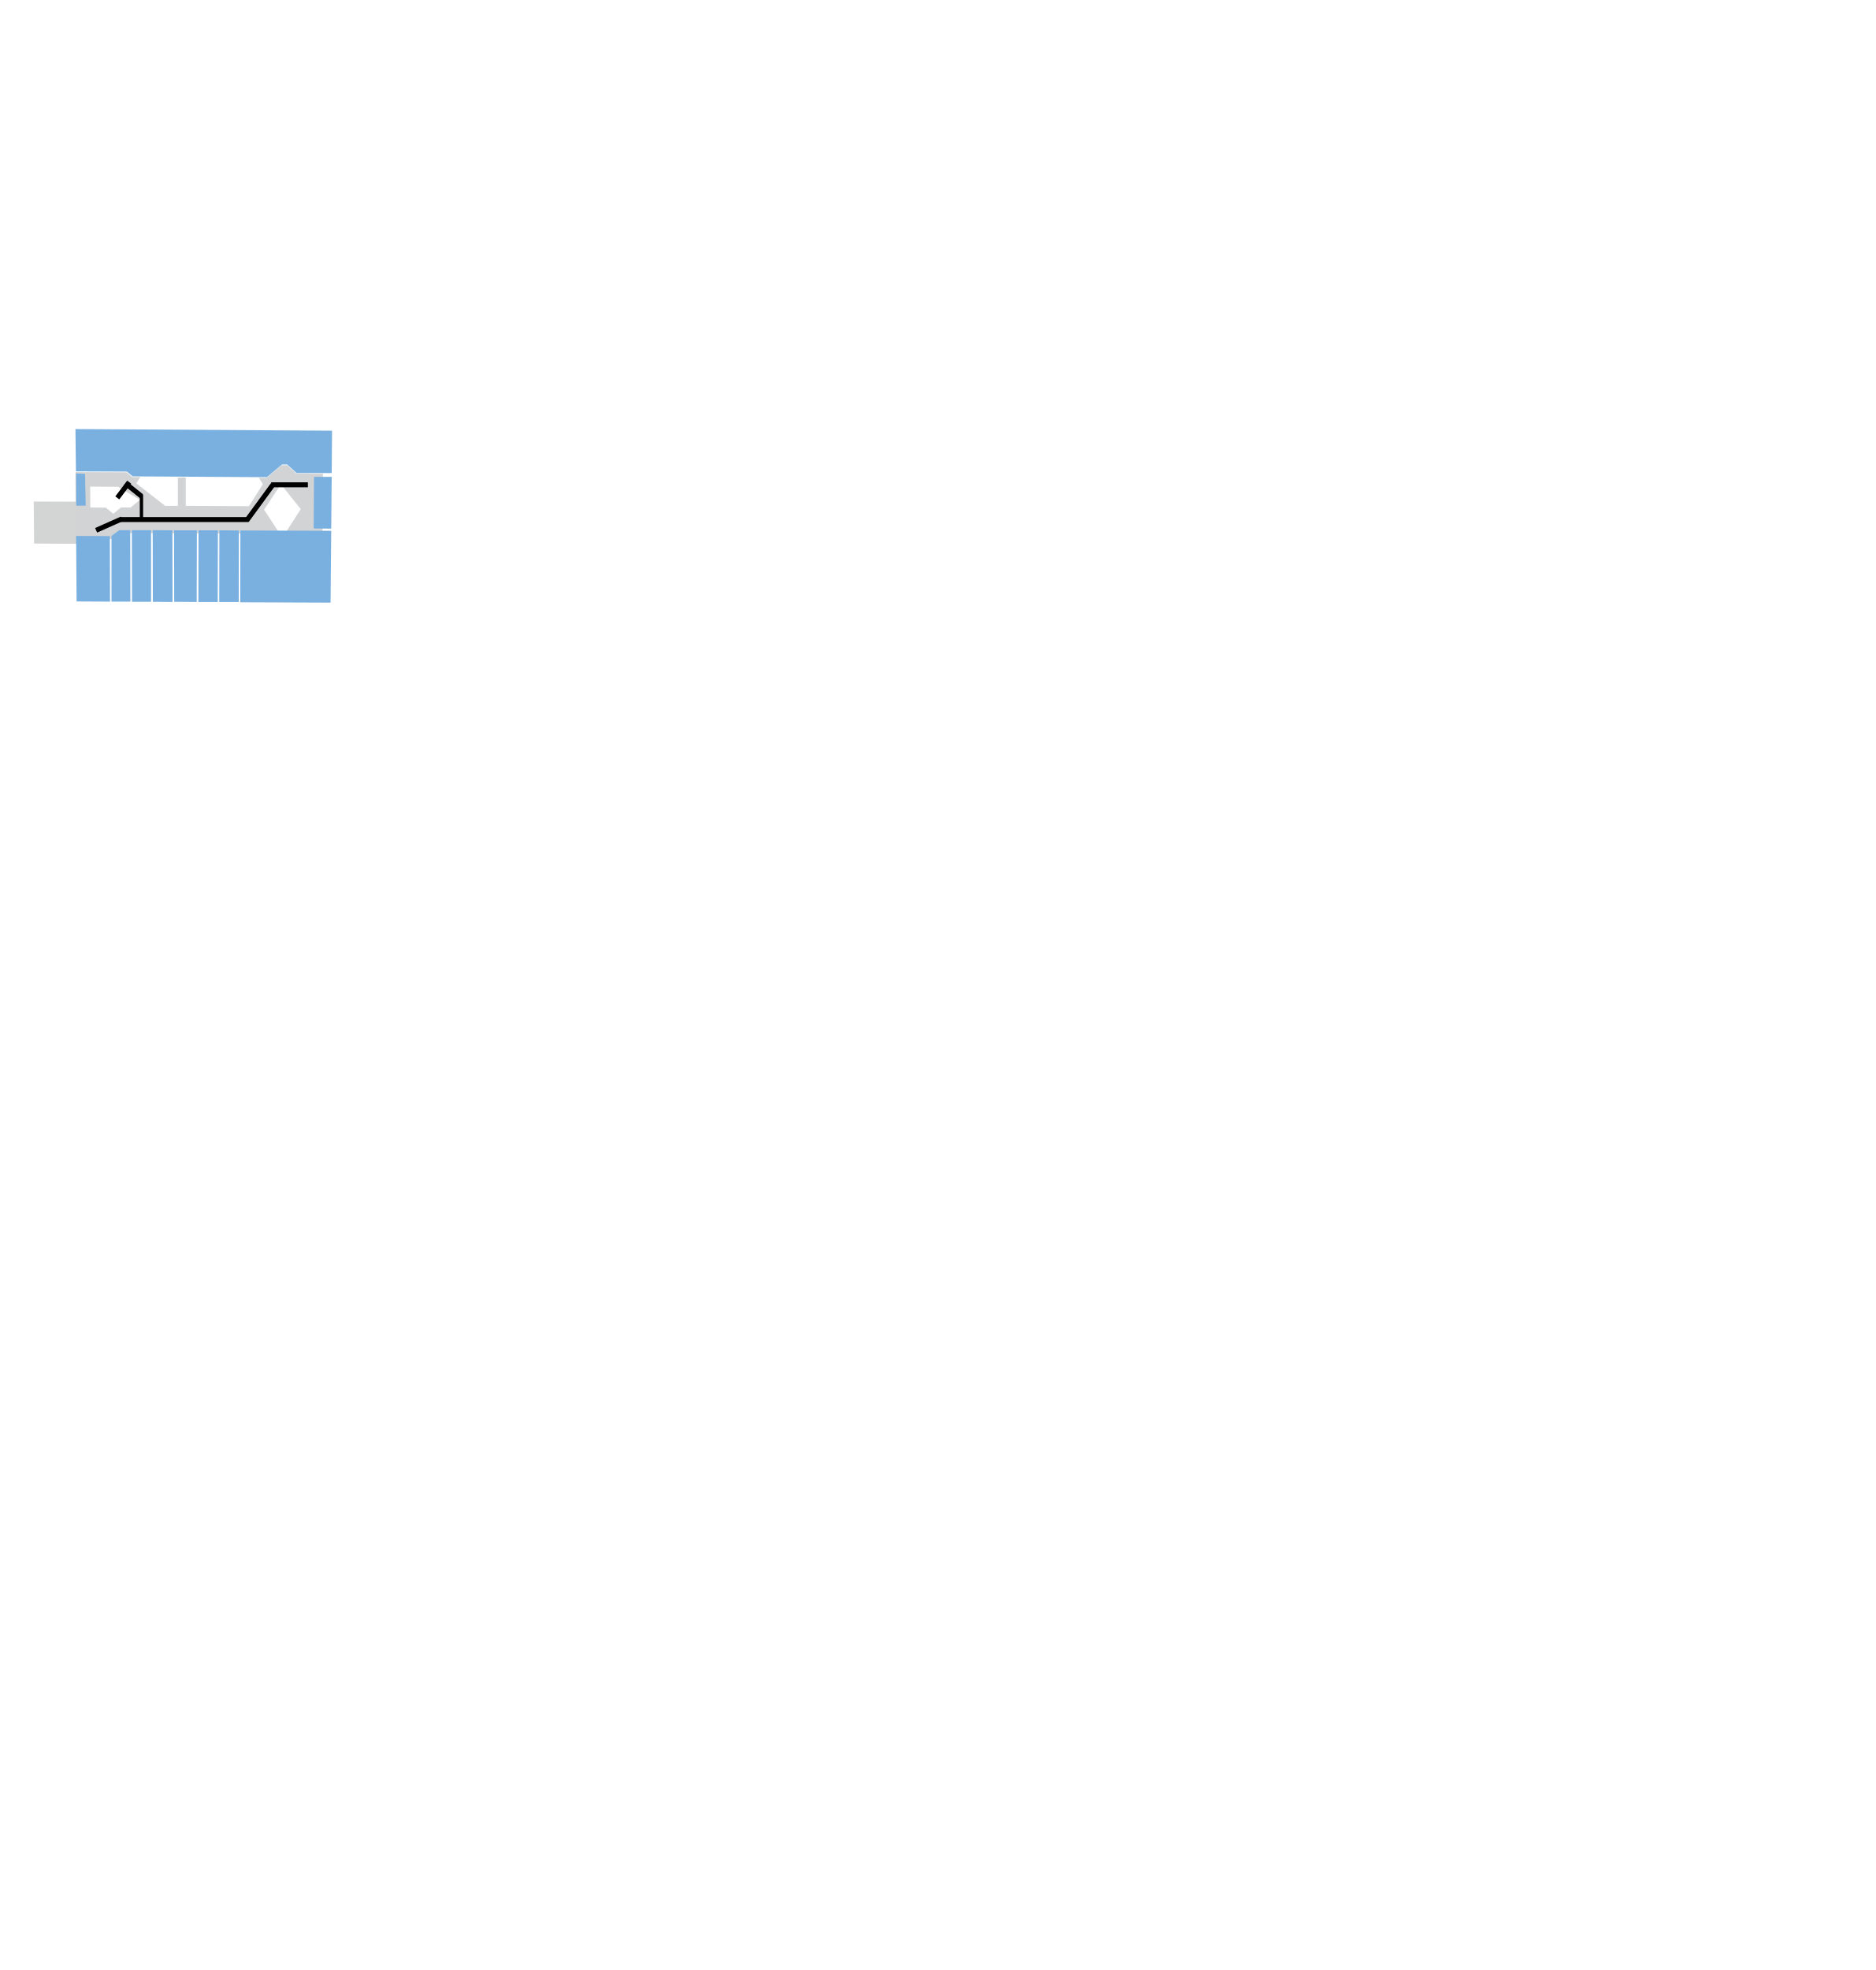
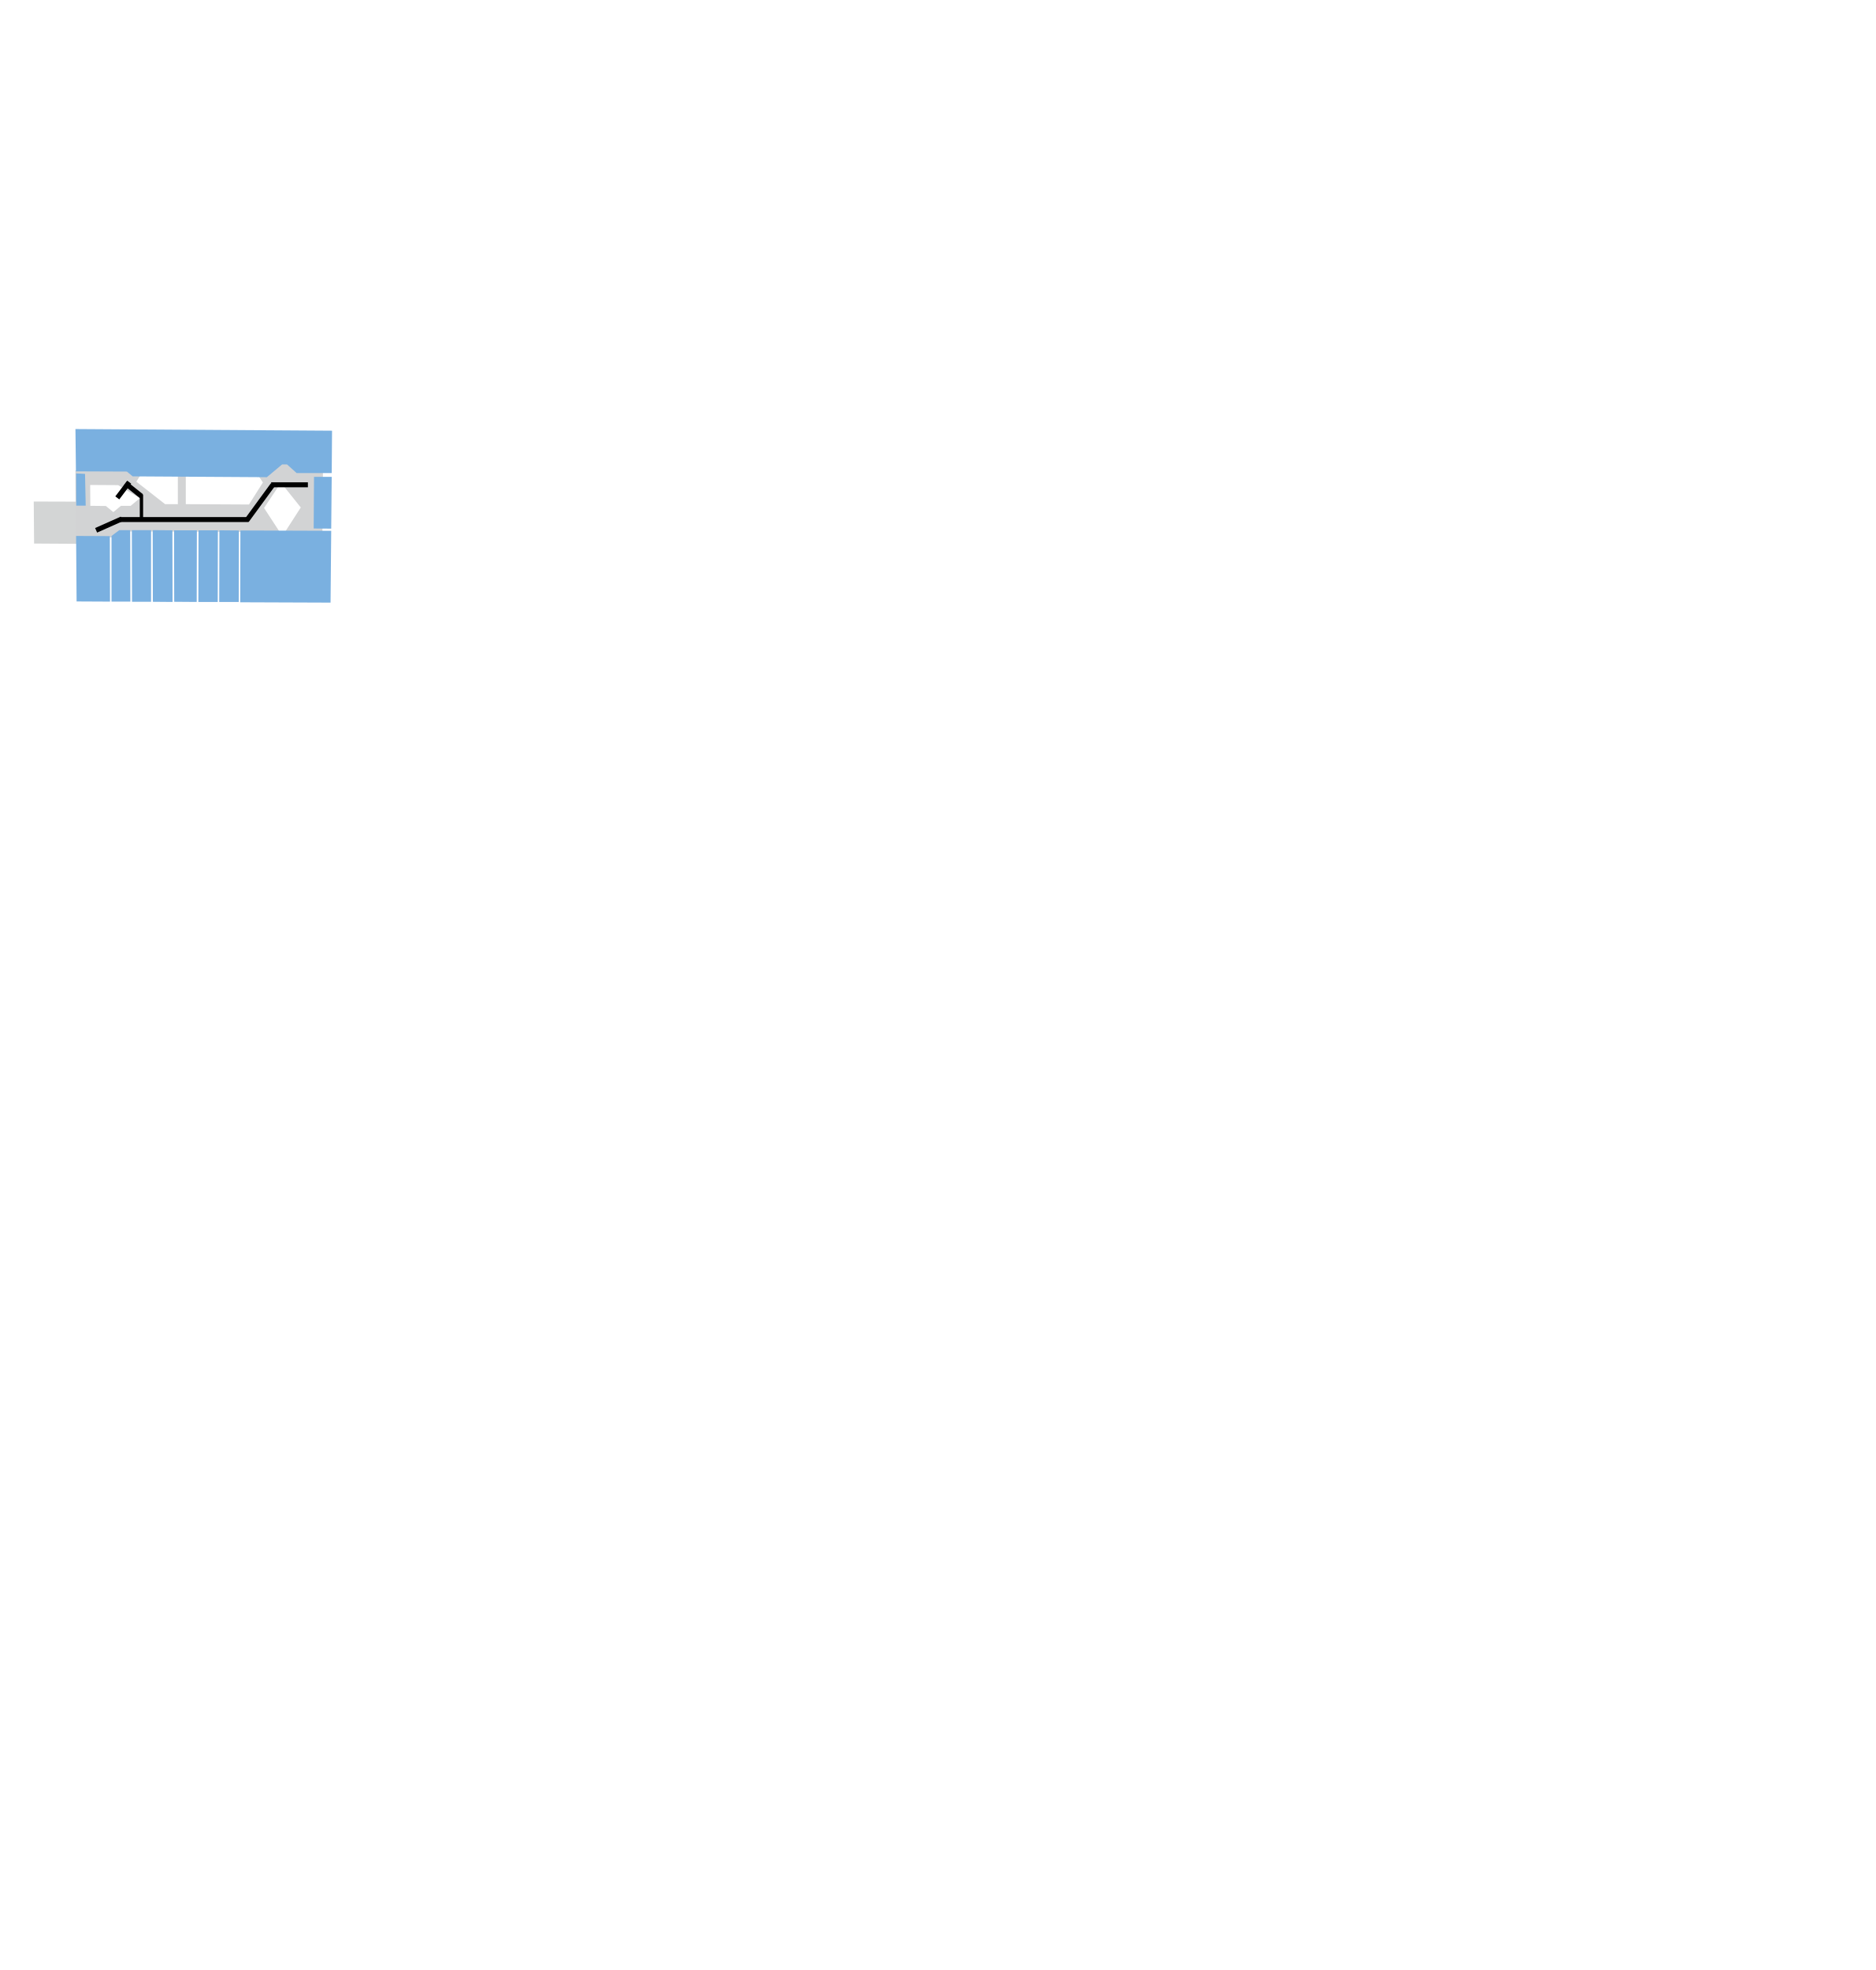
<svg xmlns="http://www.w3.org/2000/svg" version="1.1" id="svgroot" x="0px" y="0px" viewBox="261 -199.6 1133.9 1190.6" style="enable-background:new 261 -199.6 1133.9 1190.6;" xml:space="preserve">
  <g id="Layer_0">
    <polygon style="fill:#D3D5D5;" points="281.6,128.9 281.4,103.5 314.1,103.6 314.3,129.1  " />
-     <path style="fill:#D2D3D4;" d="M329,126.2l-22.2-0.1l-0.2-40.4l30.9,0.1l3.5,2.9h4.8l-2.4,3.8l17.4,13.6h7.7V89h4.8v17.1l38.2,0.2   l8.4-13.3l-2.5-3.8h4.7l9.2-7.7h3.2l5.7,5.1l16,0.1l-0.3,36.1l-22.5-0.1l9.4-14.6l-12-15l-10.2,15.3l9.4,14.4h-18.4l-78-0.2   L329,126.2z M315.5,94.5l0.1,12.6l9.4,0.1l4.5,3.7l4.6-3.8h5.9l5.5-4.6l-13.1-7.9L315.5,94.5" />
+     <path style="fill:#D2D3D4;" d="M329,125.2l-22.2-0.1l-0.2-40.4l30.9,0.1l3.5,2.9h4.8l-2.4,3.8l17.4,13.6h7.7V88h4.8v17.1l38.2,0.2   l8.4-13.3l-2.5-3.8h4.7l9.2-7.7h3.2l5.7,5.1l16,0.1l-0.3,36.1l-22.5-0.1l9.4-14.6l-12-15l-10.2,15.3l9.4,14.4h-18.4l-78-0.2   L329,125.2z M315.5,93.5l0.1,12.6l9.4,0.1l4.5,3.7l4.6-3.8h5.9l5.5-4.6l-13.1-7.9L315.5,93.5" />
  </g>
  <g id="Layer_1">
    <g>
      <polygon style="fill:#7AB0E0;" points="306.9,85.3 306.6,59.7 461.7,60.7 461.5,86.3 440.3,86.3 434.5,81.1 431.5,81.1     422.3,88.8 341.2,88.3 337.7,85.4 312.5,85.3 312.6,85.3   " />
      <polygon style="fill:#7AB0E0;" points="461.2,119.9 450.6,119.8 450.8,88.6 461.5,88.6   " />
      <polygon style="fill:#7AB0E0;" points="327.5,164 307.3,163.9 307,124.3 327.4,124.4   " />
      <polygon style="fill:#7AB0E0;" points="339.7,120.8 339.8,164 328.4,164 328.4,124.3 333.1,120.8   " />
      <polygon style="fill:#7AB0E0;" points="352.3,120.8 352.3,164.1 340.8,164.1 340.7,120.8   " />
      <polygon style="fill:#7AB0E0;" points="365.3,164.2 353.4,164.1 353.3,120.8 365.2,120.9   " />
      <polygon style="fill:#7AB0E0;" points="379.9,164.2 366.3,164.1 366.2,120.9 380,120.9   " />
      <polygon style="fill:#7AB0E0;" points="392.6,164.2 380.9,164.2 381,120.9 392.7,120.9   " />
      <polygon style="fill:#7AB0E0;" points="405.4,121 405.3,164.2 393.5,164.2 393.6,120.9   " />
      <polygon style="fill:#7AB0E0;" points="461.2,121.2 460.8,164.6 406.2,164.4 406.3,121   " />
      <polyline style="fill:#7AB0E0;" points="312.4,86.8 312.8,106 307.1,106 307,86.5   " />
    </g>
  </g>
  <g id="Layer_2">
    <line style="fill:none;stroke:#000000;stroke-width:3;stroke-miterlimit:10;" x1="339.1" y1="91.8" x2="331.9" y2="101.3" />
    <line style="fill:none;stroke:#000000;stroke-width:3;stroke-miterlimit:10;" x1="346.5" y1="100.3" x2="336.8" y2="92.5" />
    <line style="fill:none;stroke:#000000;stroke-width:2;stroke-miterlimit:10;" x1="346.5" y1="115.4" x2="346.5" y2="99.4" />
    <line style="fill:none;stroke:#000000;stroke-width:3;stroke-miterlimit:10;" x1="424.9" y1="93.4" x2="447.1" y2="93.4" />
    <line style="fill:none;stroke:#000000;stroke-width:3;stroke-miterlimit:10;" x1="410.1" y1="115" x2="425.9" y2="93.4" />
    <line style="fill:none;stroke:#000000;stroke-width:3;stroke-miterlimit:10;" x1="333.6" y1="114.4" x2="411.1" y2="114.4" />
    <line style="fill:none;stroke:#000000;stroke-width:3;stroke-miterlimit:10;" x1="319.1" y1="120.9" x2="334.6" y2="114" />
  </g>
</svg>
